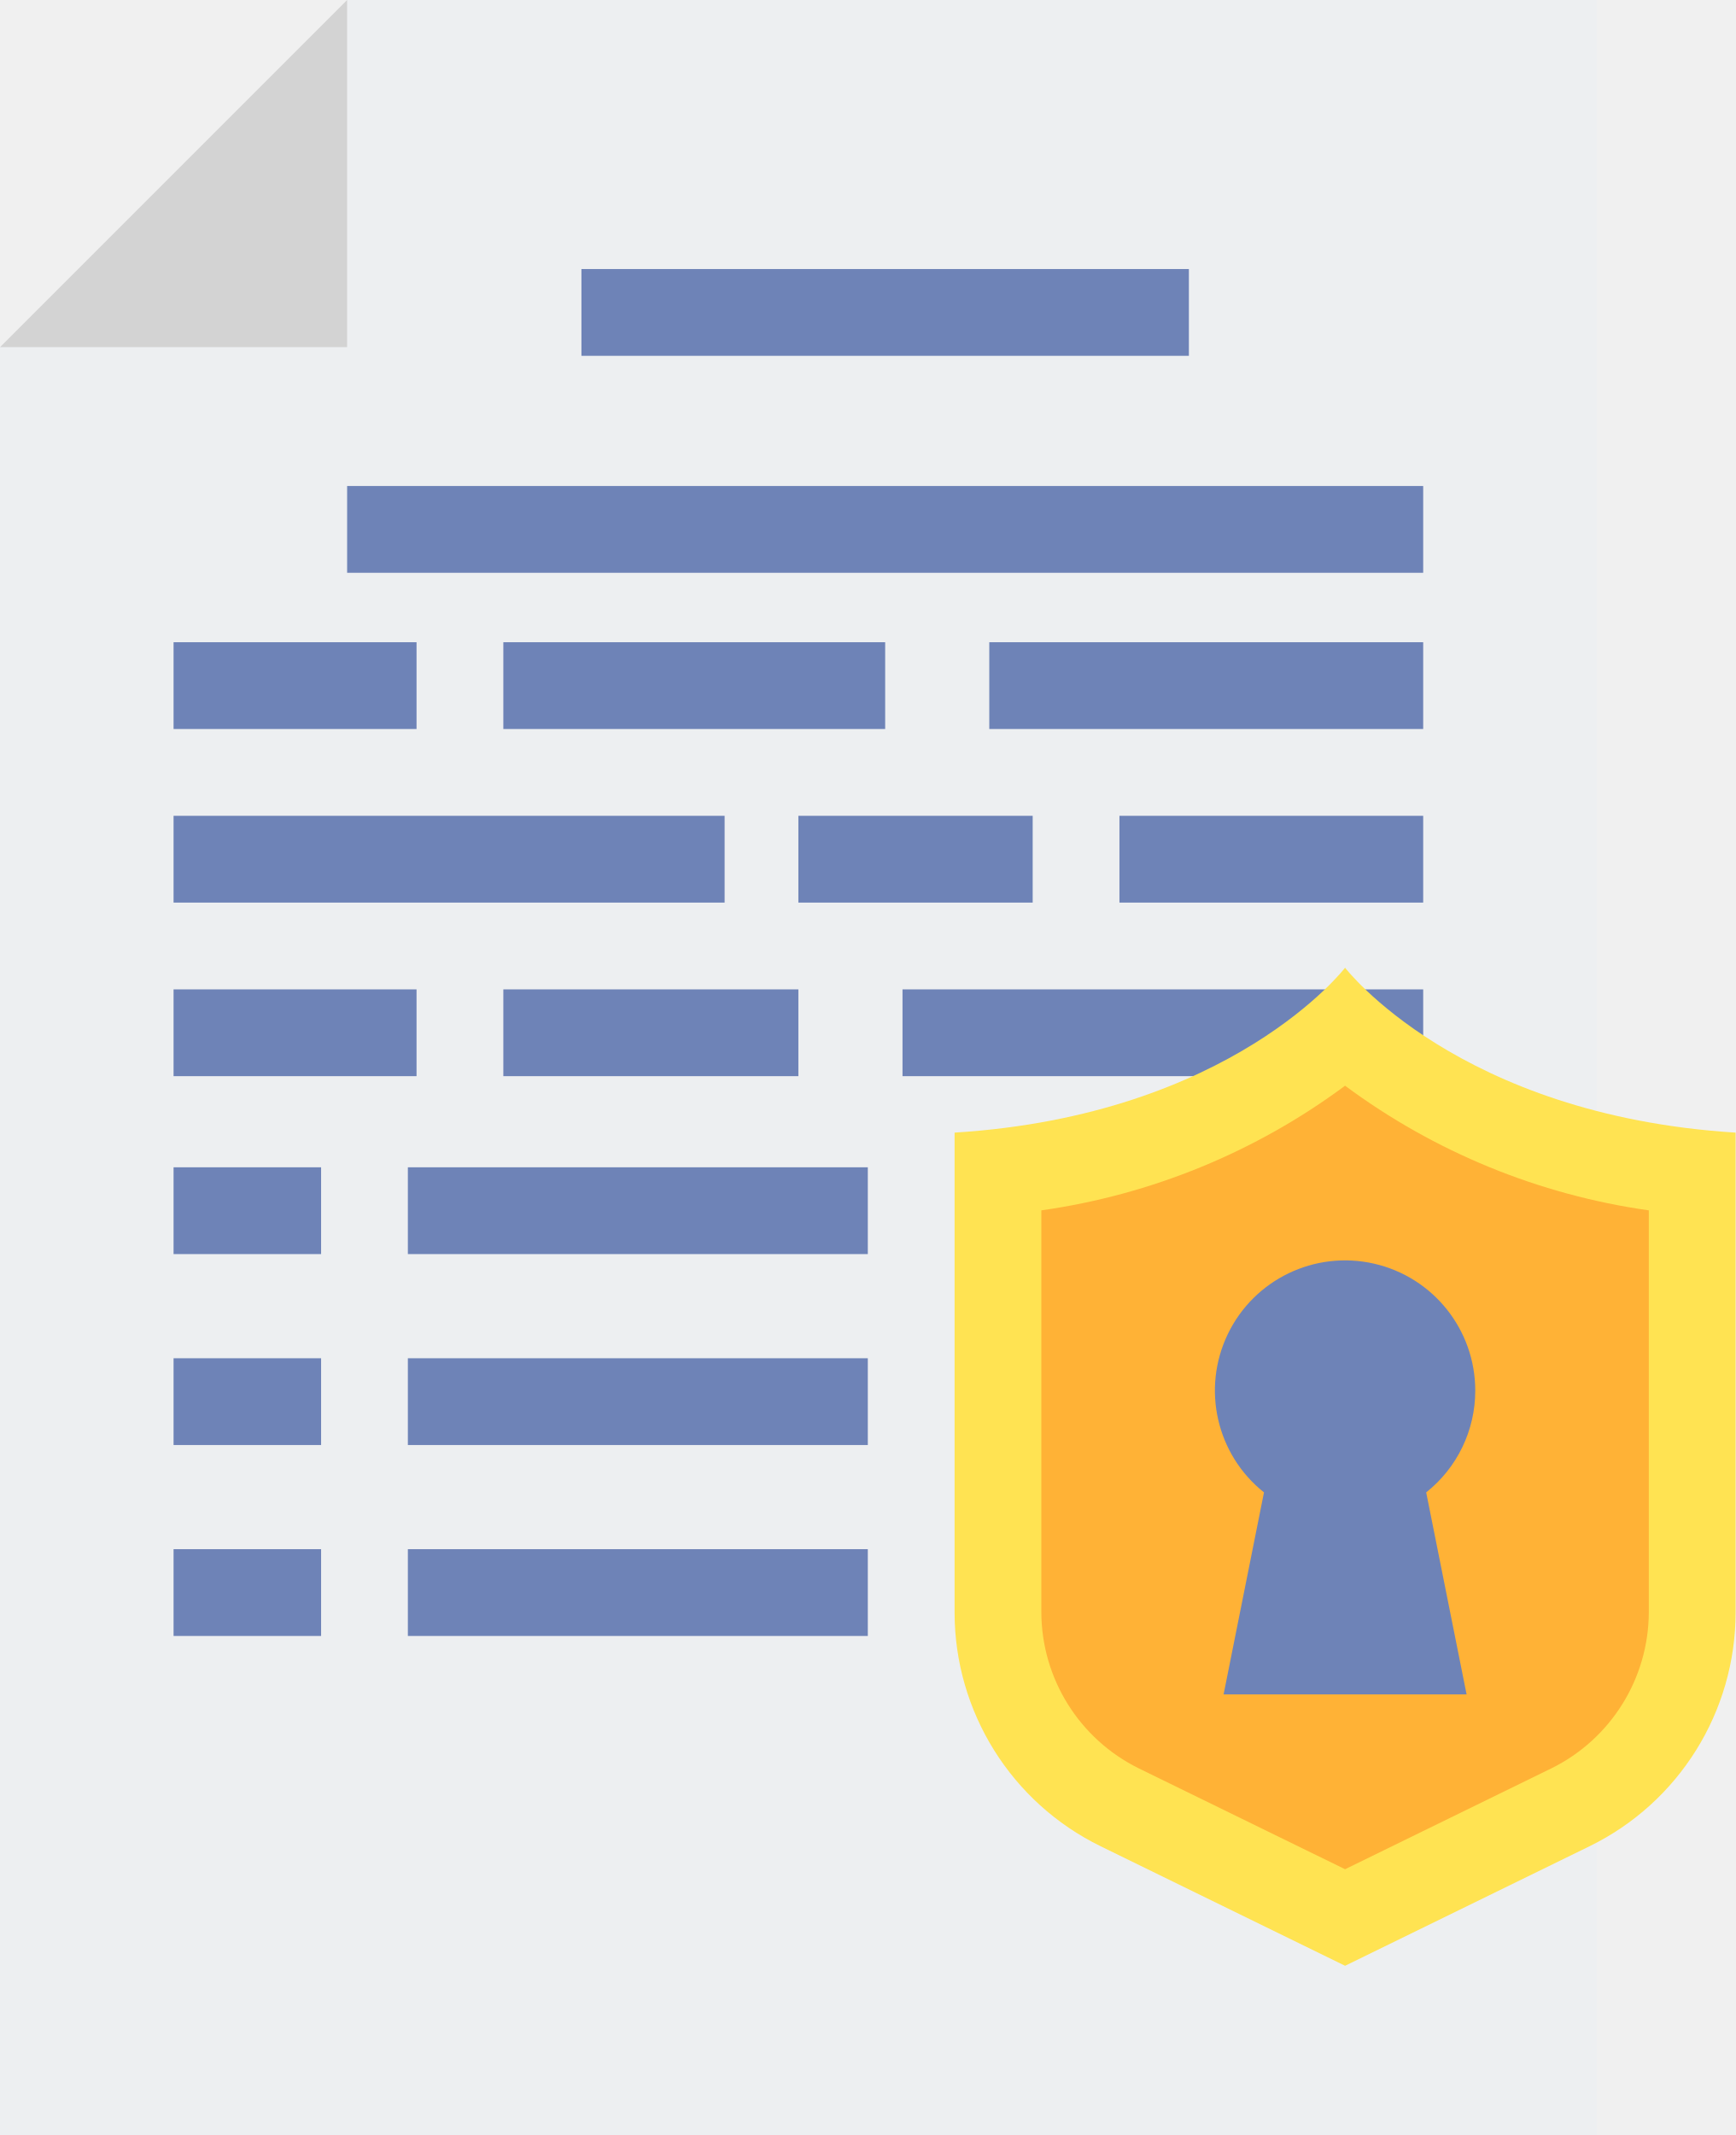
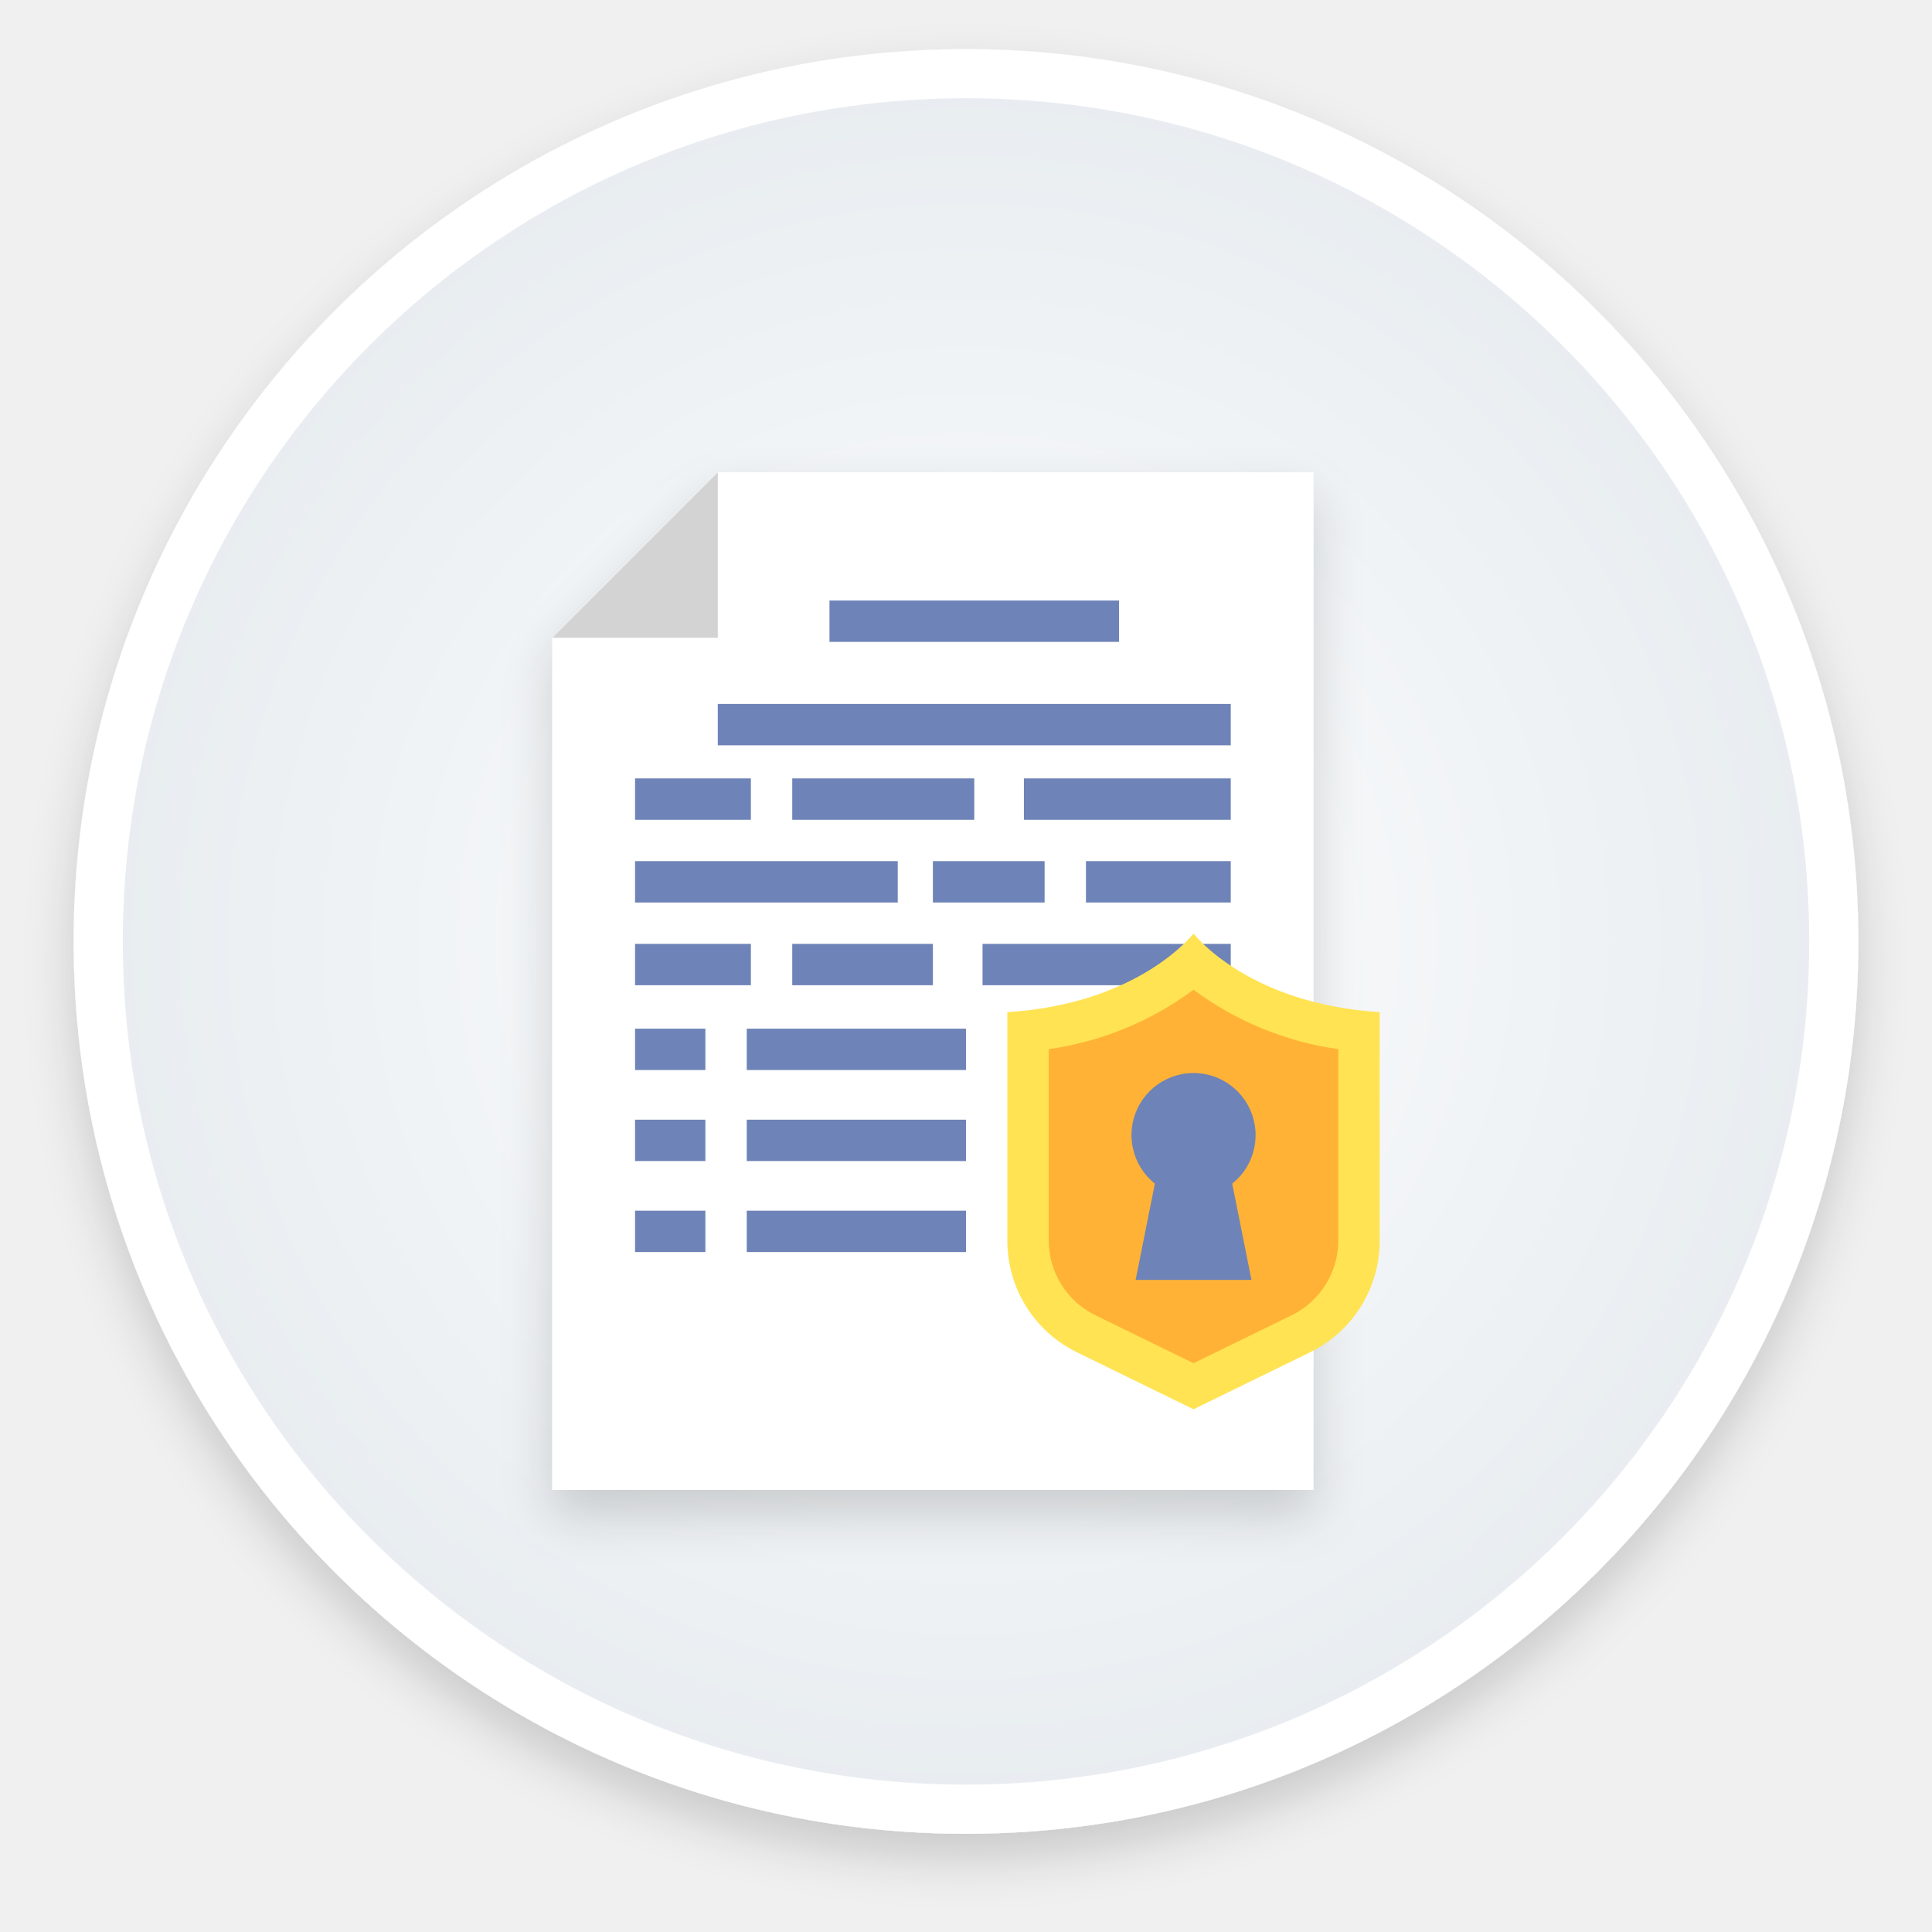
- <svg xmlns="http://www.w3.org/2000/svg" width="122.667" height="150.88" viewBox="0 0 122.667 150.88">
-   <g id="Group_23515" data-name="Group 23515" transform="translate(-1180.474 -1465.613)">
-     <g id="Group_23486" data-name="Group 23486" transform="translate(1180.474 1465.613)">
-       <path id="Path_51563" data-name="Path 51563" d="M1293.327,1616.493H1180.474V1490.146l24.533-24.533h88.32Z" transform="translate(-1180.474 -1465.613)" fill="#edeff1" />
+ <svg xmlns="http://www.w3.org/2000/svg" width="236" height="236" viewBox="0 0 236 236">
+   <defs>
+     <radialGradient id="radial-gradient" cx="0.5" cy="0.5" r="0.5" gradientUnits="objectBoundingBox">
+       <stop offset="0" stop-color="#fff" />
+       <stop offset="1" stop-color="#e7ecf0" />
+     </radialGradient>
+     <filter id="Elipse_1445" x="0" y="0" width="236" height="236" filterUnits="userSpaceOnUse">
+       <feOffset dy="3" input="SourceAlpha" />
+       <feGaussianBlur stdDeviation="3" result="blur" />
+       <feFlood flood-opacity="0.161" />
+       <feComposite operator="in" in2="blur" />
+       <feComposite in="SourceGraphic" />
+     </filter>
+     <filter id="Trazado_51563" x="58.467" y="51.69" width="110.98" height="142.31" filterUnits="userSpaceOnUse">
+       <feOffset dy="3" input="SourceAlpha" />
+       <feGaussianBlur stdDeviation="3" result="blur-2" />
+       <feFlood flood-opacity="0.161" />
+       <feComposite operator="in" in2="blur-2" />
+       <feComposite in="SourceGraphic" />
+     </filter>
+   </defs>
+   <g id="Grupo_26381" data-name="Grupo 26381" transform="translate(-1112 -3037)">
+     <g transform="matrix(1, 0, 0, 1, 1112, 3037)" filter="url(#Elipse_1445)">
+       <g id="Elipse_1445-2" data-name="Elipse 1445" transform="translate(9 6)" stroke="#fff" stroke-width="6" fill="url(#radial-gradient)">
+         <circle cx="109" cy="109" r="109" stroke="none" />
+         <circle cx="109" cy="109" r="106" fill="none" />
+       </g>
    </g>
-     <g id="Group_23487" data-name="Group 23487" transform="translate(1180.474 1465.613)">
-       <path id="Path_51564" data-name="Path 51564" d="M1205.007,1490.146h-24.533l24.533-24.533Z" transform="translate(-1180.474 -1465.613)" fill="#d3d3d3" />
-     </g>
-     <g id="Group_23501" data-name="Group 23501" transform="translate(1192.741 1484.626)">
-       <g id="Group_23493" data-name="Group 23493" transform="translate(0 26.373)">
-         <g id="Group_23488" data-name="Group 23488" transform="translate(23.307 0)">
-           <rect id="Rectangle_5352" data-name="Rectangle 5352" width="6.133" height="26.987" transform="translate(26.987 0) rotate(90)" fill="#6e83b7" />
-         </g>
-         <g id="Group_23489" data-name="Group 23489" transform="translate(0 0)">
-           <rect id="Rectangle_5353" data-name="Rectangle 5353" width="6.133" height="17.173" transform="translate(17.173) rotate(90)" fill="#6e83b7" />
-         </g>
-         <g id="Group_23490" data-name="Group 23490" transform="translate(0 12.267)">
-           <rect id="Rectangle_5354" data-name="Rectangle 5354" width="6.133" height="38.947" transform="translate(38.947 0) rotate(90)" fill="#6e83b7" />
-         </g>
-         <g id="Group_23491" data-name="Group 23491" transform="translate(23.307 24.533)">
-           <rect id="Rectangle_5355" data-name="Rectangle 5355" width="6.133" height="20.853" transform="translate(20.853 0) rotate(90)" fill="#6e83b7" />
-         </g>
-         <g id="Group_23492" data-name="Group 23492" transform="translate(0 24.533)">
-           <rect id="Rectangle_5356" data-name="Rectangle 5356" width="6.133" height="17.173" transform="translate(17.173 0) rotate(90)" fill="#6e83b7" />
+     <g id="Grupo_23515" data-name="Grupo 23515" transform="translate(1179.467 3094.69)">
+       <g id="Grupo_23486" data-name="Grupo 23486" transform="translate(0 0)">
+         <g transform="matrix(1, 0, 0, 1, -67.47, -57.69)" filter="url(#Trazado_51563)">
+           <path id="Trazado_51563-2" data-name="Trazado 51563" d="M1273.454,1589.922h-92.98v-104.1l20.213-20.213h72.767Z" transform="translate(-1113.01 -1407.92)" fill="#fff" />
        </g>
      </g>
-       <g id="Group_23498" data-name="Group 23498" transform="translate(44.16 26.373)">
-         <g id="Group_23494" data-name="Group 23494" transform="translate(13.493 0)">
-           <rect id="Rectangle_5357" data-name="Rectangle 5357" width="6.133" height="30.667" transform="translate(30.667) rotate(90)" fill="#6e83b7" />
+       <g id="Grupo_23487" data-name="Grupo 23487" transform="translate(0 0)">
+         <path id="Trazado_51564" data-name="Trazado 51564" d="M1200.687,1485.826h-20.213l20.213-20.213Z" transform="translate(-1180.474 -1465.613)" fill="#d3d3d3" />
+       </g>
+       <g id="Grupo_23501" data-name="Grupo 23501" transform="translate(10.107 15.665)">
+         <g id="Grupo_23493" data-name="Grupo 23493" transform="translate(0 21.729)">
+           <g id="Grupo_23488" data-name="Grupo 23488" transform="translate(19.202 0)">
+             <rect id="Rectángulo_5352" data-name="Rectángulo 5352" width="5.053" height="22.234" transform="translate(22.234 0) rotate(90)" fill="#6e83b7" />
+           </g>
+           <g id="Grupo_23489" data-name="Grupo 23489" transform="translate(0 0)">
+             <rect id="Rectángulo_5353" data-name="Rectángulo 5353" width="5.053" height="14.149" transform="translate(14.149 0) rotate(90)" fill="#6e83b7" />
+           </g>
+           <g id="Grupo_23490" data-name="Grupo 23490" transform="translate(0 10.107)">
+             <rect id="Rectángulo_5354" data-name="Rectángulo 5354" width="5.053" height="32.088" transform="translate(32.088 0) rotate(90)" fill="#6e83b7" />
+           </g>
+           <g id="Grupo_23491" data-name="Grupo 23491" transform="translate(19.202 20.213)">
+             <rect id="Rectángulo_5355" data-name="Rectángulo 5355" width="5.053" height="17.181" transform="translate(17.181 0) rotate(90)" fill="#6e83b7" />
+           </g>
+           <g id="Grupo_23492" data-name="Grupo 23492" transform="translate(0 20.213)">
+             <rect id="Rectángulo_5356" data-name="Rectángulo 5356" width="5.053" height="14.149" transform="translate(14.149 0) rotate(90)" fill="#6e83b7" />
+           </g>
        </g>
-         <g id="Group_23495" data-name="Group 23495" transform="translate(22.693 12.267)">
-           <rect id="Rectangle_5358" data-name="Rectangle 5358" width="6.133" height="21.467" transform="translate(21.467 0) rotate(90)" fill="#6e83b7" />
+         <g id="Grupo_23498" data-name="Grupo 23498" transform="translate(36.383 21.729)">
+           <g id="Grupo_23494" data-name="Grupo 23494" transform="translate(11.117 0)">
+             <rect id="Rectángulo_5357" data-name="Rectángulo 5357" width="5.053" height="25.266" transform="translate(25.266 0) rotate(90)" fill="#6e83b7" />
+           </g>
+           <g id="Grupo_23495" data-name="Grupo 23495" transform="translate(18.697 10.106)">
+             <rect id="Rectángulo_5358" data-name="Rectángulo 5358" width="5.053" height="17.686" transform="translate(17.686 0) rotate(90)" fill="#6e83b7" />
+           </g>
+           <g id="Grupo_23496" data-name="Grupo 23496" transform="translate(0 10.106)">
+             <rect id="Rectángulo_5359" data-name="Rectángulo 5359" width="5.053" height="13.644" transform="translate(13.644 0) rotate(90)" fill="#6e83b7" />
+           </g>
+           <g id="Grupo_23497" data-name="Grupo 23497" transform="translate(6.064 20.213)">
+             <rect id="Rectángulo_5360" data-name="Rectángulo 5360" width="5.053" height="30.319" transform="translate(30.319 0) rotate(90)" fill="#6e83b7" />
+           </g>
        </g>
-         <g id="Group_23496" data-name="Group 23496" transform="translate(0 12.267)">
-           <rect id="Rectangle_5359" data-name="Rectangle 5359" width="6.133" height="16.56" transform="translate(16.56 0) rotate(90)" fill="#6e83b7" />
+         <g id="Grupo_23499" data-name="Grupo 23499" transform="translate(10.107 12.633)">
+           <rect id="Rectángulo_5361" data-name="Rectángulo 5361" width="5.053" height="62.66" transform="translate(62.66 0) rotate(90)" fill="#6e83b7" />
        </g>
-         <g id="Group_23497" data-name="Group 23497" transform="translate(7.36 24.533)">
-           <rect id="Rectangle_5360" data-name="Rectangle 5360" width="6.133" height="36.8" transform="translate(36.8 0) rotate(90)" fill="#6e83b7" />
+         <g id="Grupo_23500" data-name="Grupo 23500" transform="translate(23.75 0)">
+           <rect id="Rectángulo_5362" data-name="Rectángulo 5362" width="5.053" height="35.373" transform="translate(35.373) rotate(90)" fill="#6e83b7" />
        </g>
      </g>
-       <g id="Group_23499" data-name="Group 23499" transform="translate(12.267 15.333)">
-         <rect id="Rectangle_5361" data-name="Rectangle 5361" width="6.133" height="76.053" transform="translate(76.053 0) rotate(90)" fill="#6e83b7" />
+       <g id="Grupo_23502" data-name="Grupo 23502" transform="translate(10.107 67.966)">
+         <rect id="Rectángulo_5363" data-name="Rectángulo 5363" width="8.591" height="5.053" transform="translate(0 0)" fill="#6e83b7" />
      </g>
-       <g id="Group_23500" data-name="Group 23500" transform="translate(28.827 0)">
-         <rect id="Rectangle_5362" data-name="Rectangle 5362" width="6.133" height="42.933" transform="translate(42.933) rotate(90)" fill="#6e83b7" />
+       <g id="Grupo_23504" data-name="Grupo 23504" transform="translate(23.75 67.966)">
+         <g id="Grupo_23503" data-name="Grupo 23503" transform="translate(0 0)">
+           <rect id="Rectángulo_5364" data-name="Rectángulo 5364" width="26.782" height="5.053" fill="#6e83b7" />
+         </g>
      </g>
-     </g>
-     <g id="Group_23502" data-name="Group 23502" transform="translate(1192.741 1548.106)">
-       <rect id="Rectangle_5363" data-name="Rectangle 5363" width="10.427" height="6.133" transform="translate(0 0)" fill="#6e83b7" />
-     </g>
-     <g id="Group_23504" data-name="Group 23504" transform="translate(1209.301 1548.106)">
-       <g id="Group_23503" data-name="Group 23503" transform="translate(0 0)">
-         <rect id="Rectangle_5364" data-name="Rectangle 5364" width="32.507" height="6.133" fill="#6e83b7" />
+       <g id="Grupo_23506" data-name="Grupo 23506" transform="translate(23.75 79.083)">
+         <g id="Grupo_23505" data-name="Grupo 23505" transform="translate(0)">
+           <rect id="Rectángulo_5365" data-name="Rectángulo 5365" width="26.782" height="5.053" fill="#6e83b7" />
+         </g>
      </g>
-     </g>
-     <g id="Group_23506" data-name="Group 23506" transform="translate(1209.301 1561.6)">
-       <g id="Group_23505" data-name="Group 23505" transform="translate(0)">
-         <rect id="Rectangle_5365" data-name="Rectangle 5365" width="32.507" height="6.133" fill="#6e83b7" />
+       <g id="Grupo_23508" data-name="Grupo 23508" transform="translate(23.75 90.201)">
+         <g id="Grupo_23507" data-name="Grupo 23507" transform="translate(0 0)">
+           <rect id="Rectángulo_5366" data-name="Rectángulo 5366" width="26.782" height="5.053" fill="#6e83b7" />
+         </g>
      </g>
-     </g>
-     <g id="Group_23508" data-name="Group 23508" transform="translate(1209.301 1575.093)">
-       <g id="Group_23507" data-name="Group 23507" transform="translate(0 0)">
-         <rect id="Rectangle_5366" data-name="Rectangle 5366" width="32.507" height="6.133" fill="#6e83b7" />
+       <g id="Grupo_23509" data-name="Grupo 23509" transform="translate(10.107 90.201)">
+         <rect id="Rectángulo_5367" data-name="Rectángulo 5367" width="8.591" height="5.053" transform="translate(0 0)" fill="#6e83b7" />
      </g>
-     </g>
-     <g id="Group_23509" data-name="Group 23509" transform="translate(1192.741 1575.093)">
-       <rect id="Rectangle_5367" data-name="Rectangle 5367" width="10.427" height="6.133" transform="translate(0 0)" fill="#6e83b7" />
-     </g>
-     <g id="Group_23510" data-name="Group 23510" transform="translate(1192.741 1561.6)">
-       <rect id="Rectangle_5368" data-name="Rectangle 5368" width="10.427" height="6.133" transform="translate(0)" fill="#6e83b7" />
-     </g>
-     <g id="Group_23514" data-name="Group 23514" transform="translate(1247.941 1534)">
-       <g id="Group_23511" data-name="Group 23511" transform="translate(0)">
-         <path id="Path_51565" data-name="Path 51565" d="M1415.468,1746.369l17.281-8.449a18.4,18.4,0,0,0,10.319-16.53v-33.9c-19.627-1.227-27.6-11.653-27.6-11.653s-7.974,10.427-27.6,11.653v33.9a18.4,18.4,0,0,0,10.319,16.53Z" transform="translate(-1387.868 -1675.835)" fill="#ffe352" />
+       <g id="Grupo_23510" data-name="Grupo 23510" transform="translate(10.107 79.083)">
+         <rect id="Rectángulo_5368" data-name="Rectángulo 5368" width="8.591" height="5.053" transform="translate(0)" fill="#6e83b7" />
      </g>
-       <g id="Group_23512" data-name="Group 23512" transform="translate(6.133 8.335)">
-         <path id="Path_51566" data-name="Path 51566" d="M1413.6,1749.7a12.343,12.343,0,0,1-6.879-11.02v-28.41a47.092,47.092,0,0,0,21.467-8.809,47.089,47.089,0,0,0,21.467,8.809v28.41a12.343,12.343,0,0,1-6.879,11.02l-14.587,7.132Z" transform="translate(-1406.722 -1701.456)" fill="#ffb236" />
-       </g>
-       <g id="Group_23513" data-name="Group 23513" transform="translate(18.4 20.687)">
-         <path id="Path_51567" data-name="Path 51567" d="M1462.83,1748.628a9.2,9.2,0,1,0-14.932,7.194l-2.854,14.273h17.173l-2.855-14.273A9.181,9.181,0,0,0,1462.83,1748.628Z" transform="translate(-1444.43 -1739.428)" fill="#6e83b7" />
+       <g id="Grupo_23514" data-name="Grupo 23514" transform="translate(55.586 56.344)">
+         <g id="Grupo_23511" data-name="Grupo 23511" transform="translate(0)">
+           <path id="Trazado_51565" data-name="Trazado 51565" d="M1410.608,1733.948l14.238-6.961a15.159,15.159,0,0,0,8.5-13.619v-27.931c-16.17-1.011-22.74-9.6-22.74-9.6s-6.569,8.591-22.74,9.6v27.931a15.16,15.16,0,0,0,8.5,13.619Z" transform="translate(-1387.868 -1675.835)" fill="#ffe352" />
+         </g>
+         <g id="Grupo_23512" data-name="Grupo 23512" transform="translate(5.053 6.867)">
+           <path id="Trazado_51566" data-name="Trazado 51566" d="M1412.39,1741.2a10.169,10.169,0,0,1-5.668-9.079v-23.407a38.8,38.8,0,0,0,17.687-7.258,38.8,38.8,0,0,0,17.686,7.258v23.407a10.169,10.169,0,0,1-5.668,9.079l-12.019,5.876Z" transform="translate(-1406.722 -1701.456)" fill="#ffb236" />
+         </g>
+         <g id="Grupo_23513" data-name="Grupo 23513" transform="translate(15.16 17.044)">
+           <path id="Trazado_51567" data-name="Trazado 51567" d="M1459.59,1747.008a7.58,7.58,0,1,0-12.3,5.927l-2.352,11.76h14.149l-2.352-11.76A7.565,7.565,0,0,0,1459.59,1747.008Z" transform="translate(-1444.43 -1739.428)" fill="#6e83b7" />
+         </g>
      </g>
    </g>
  </g>
</svg>
